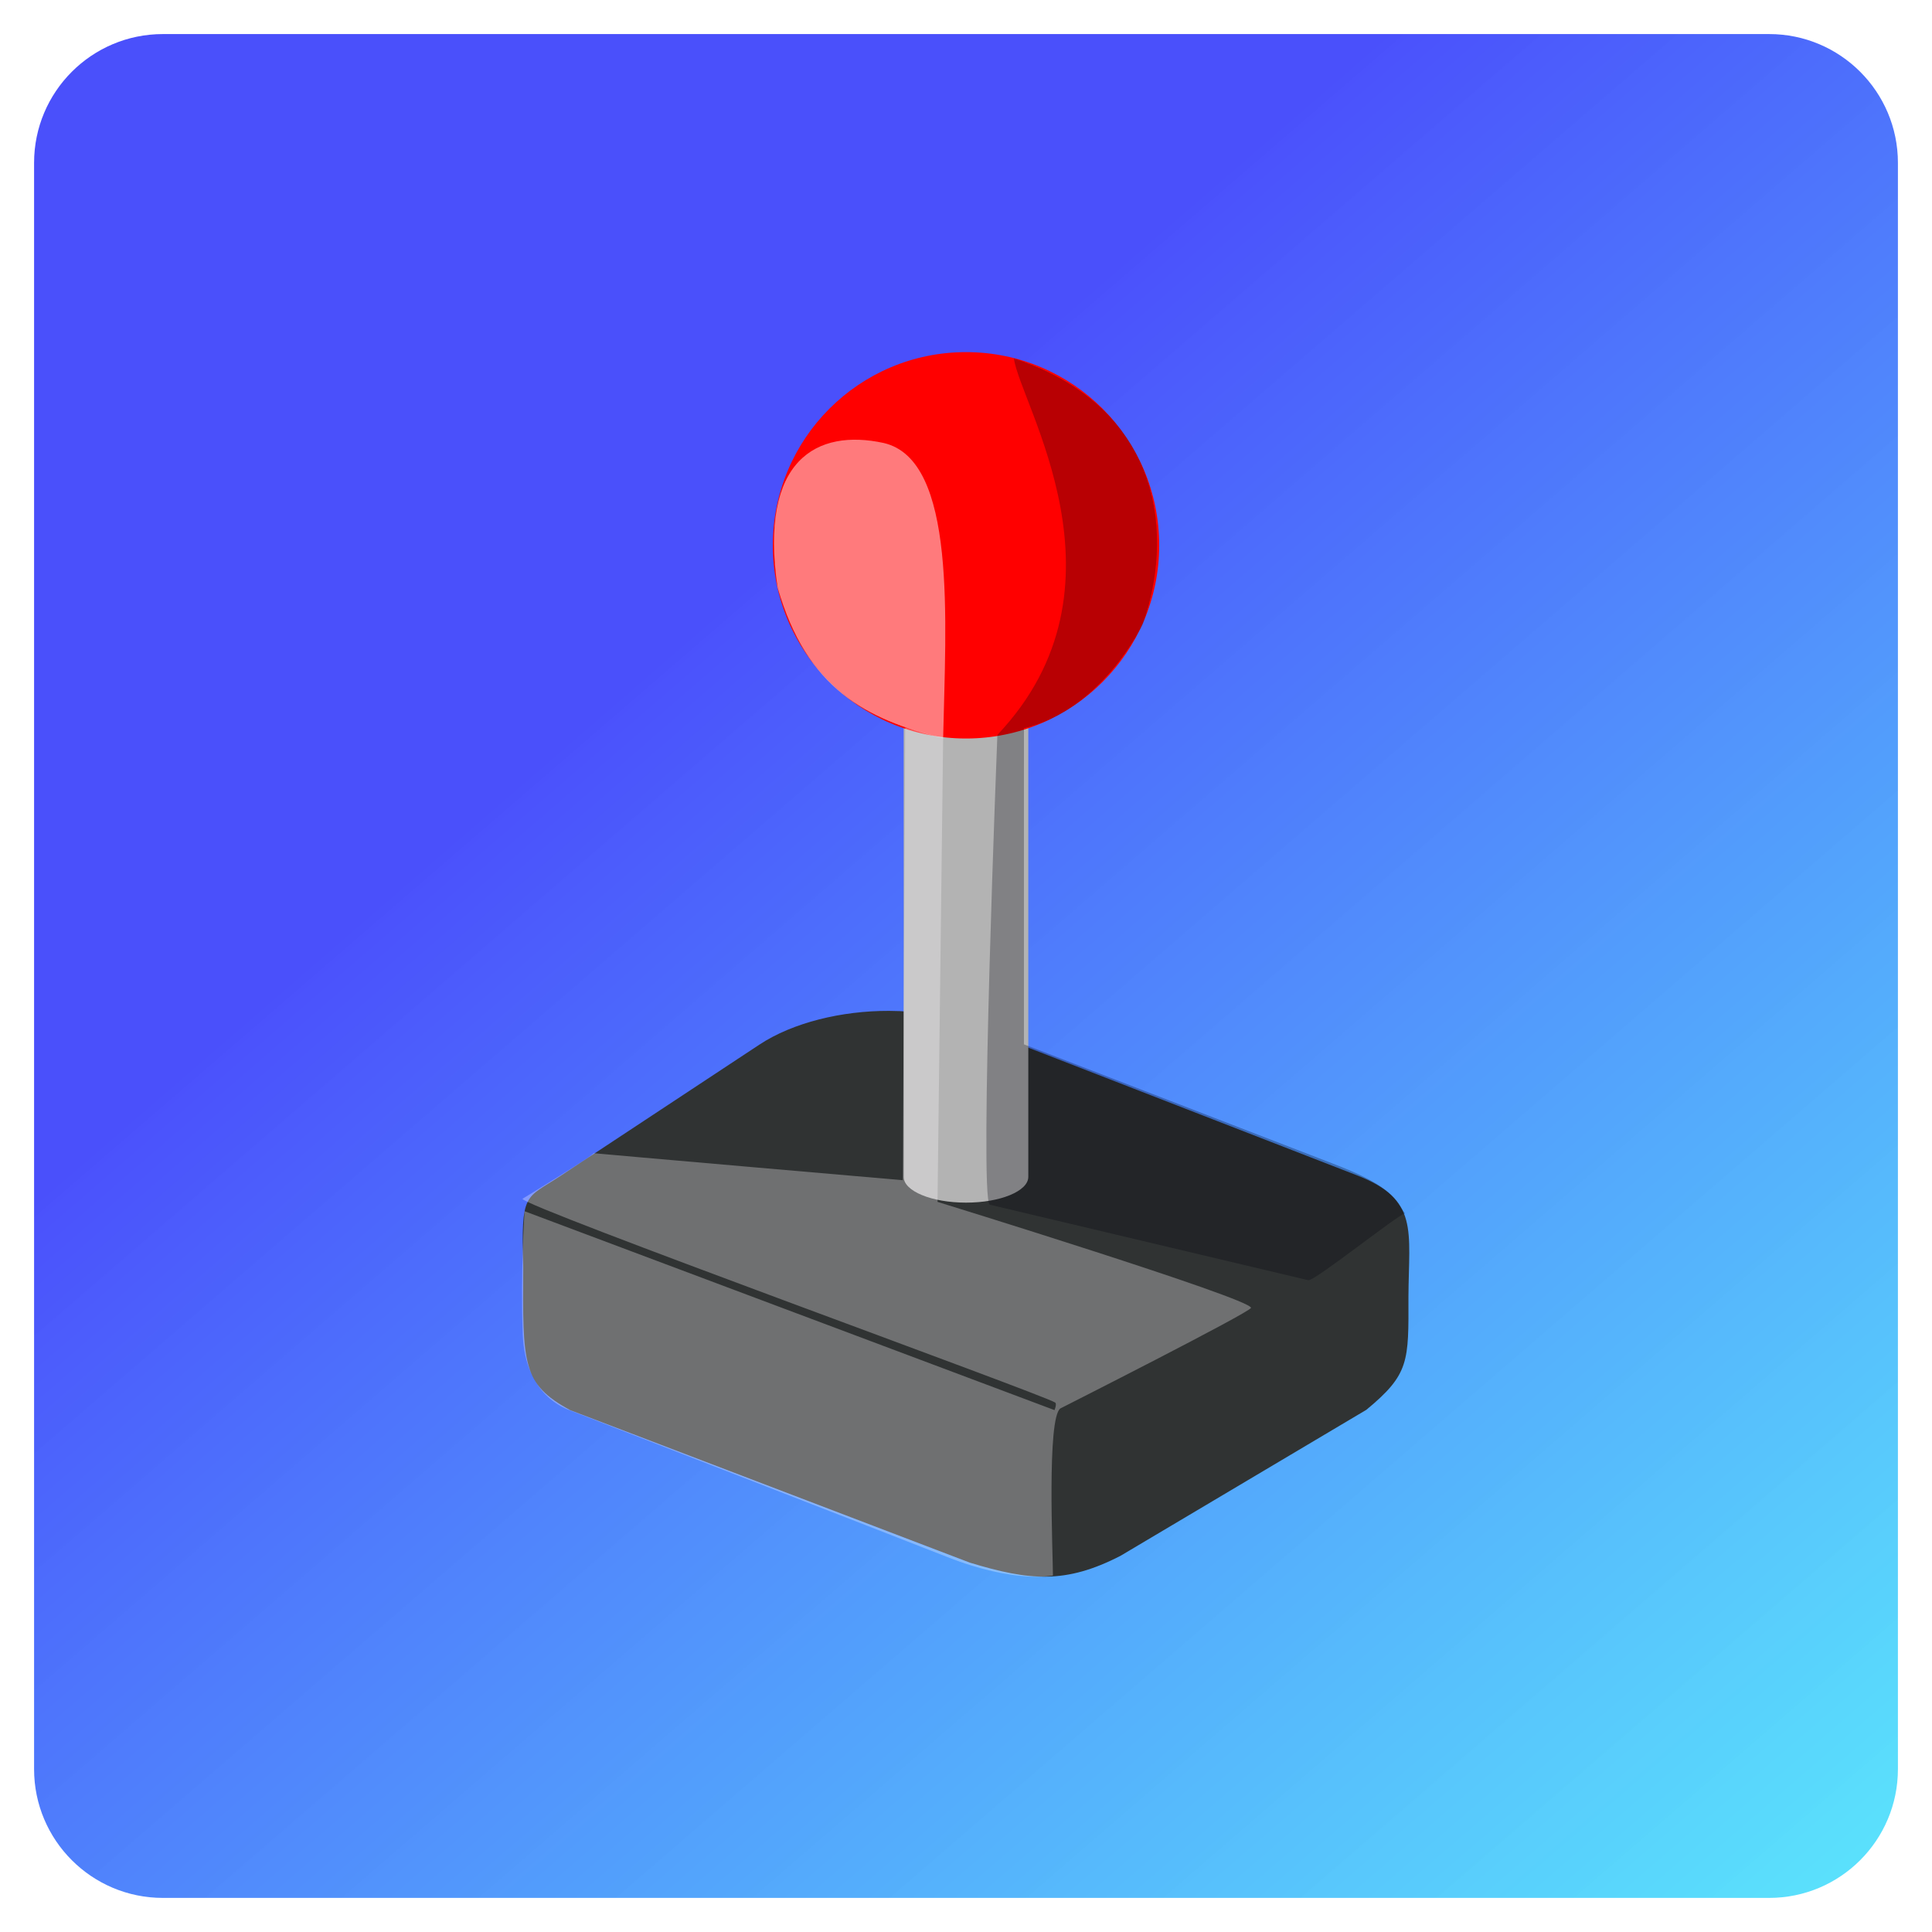
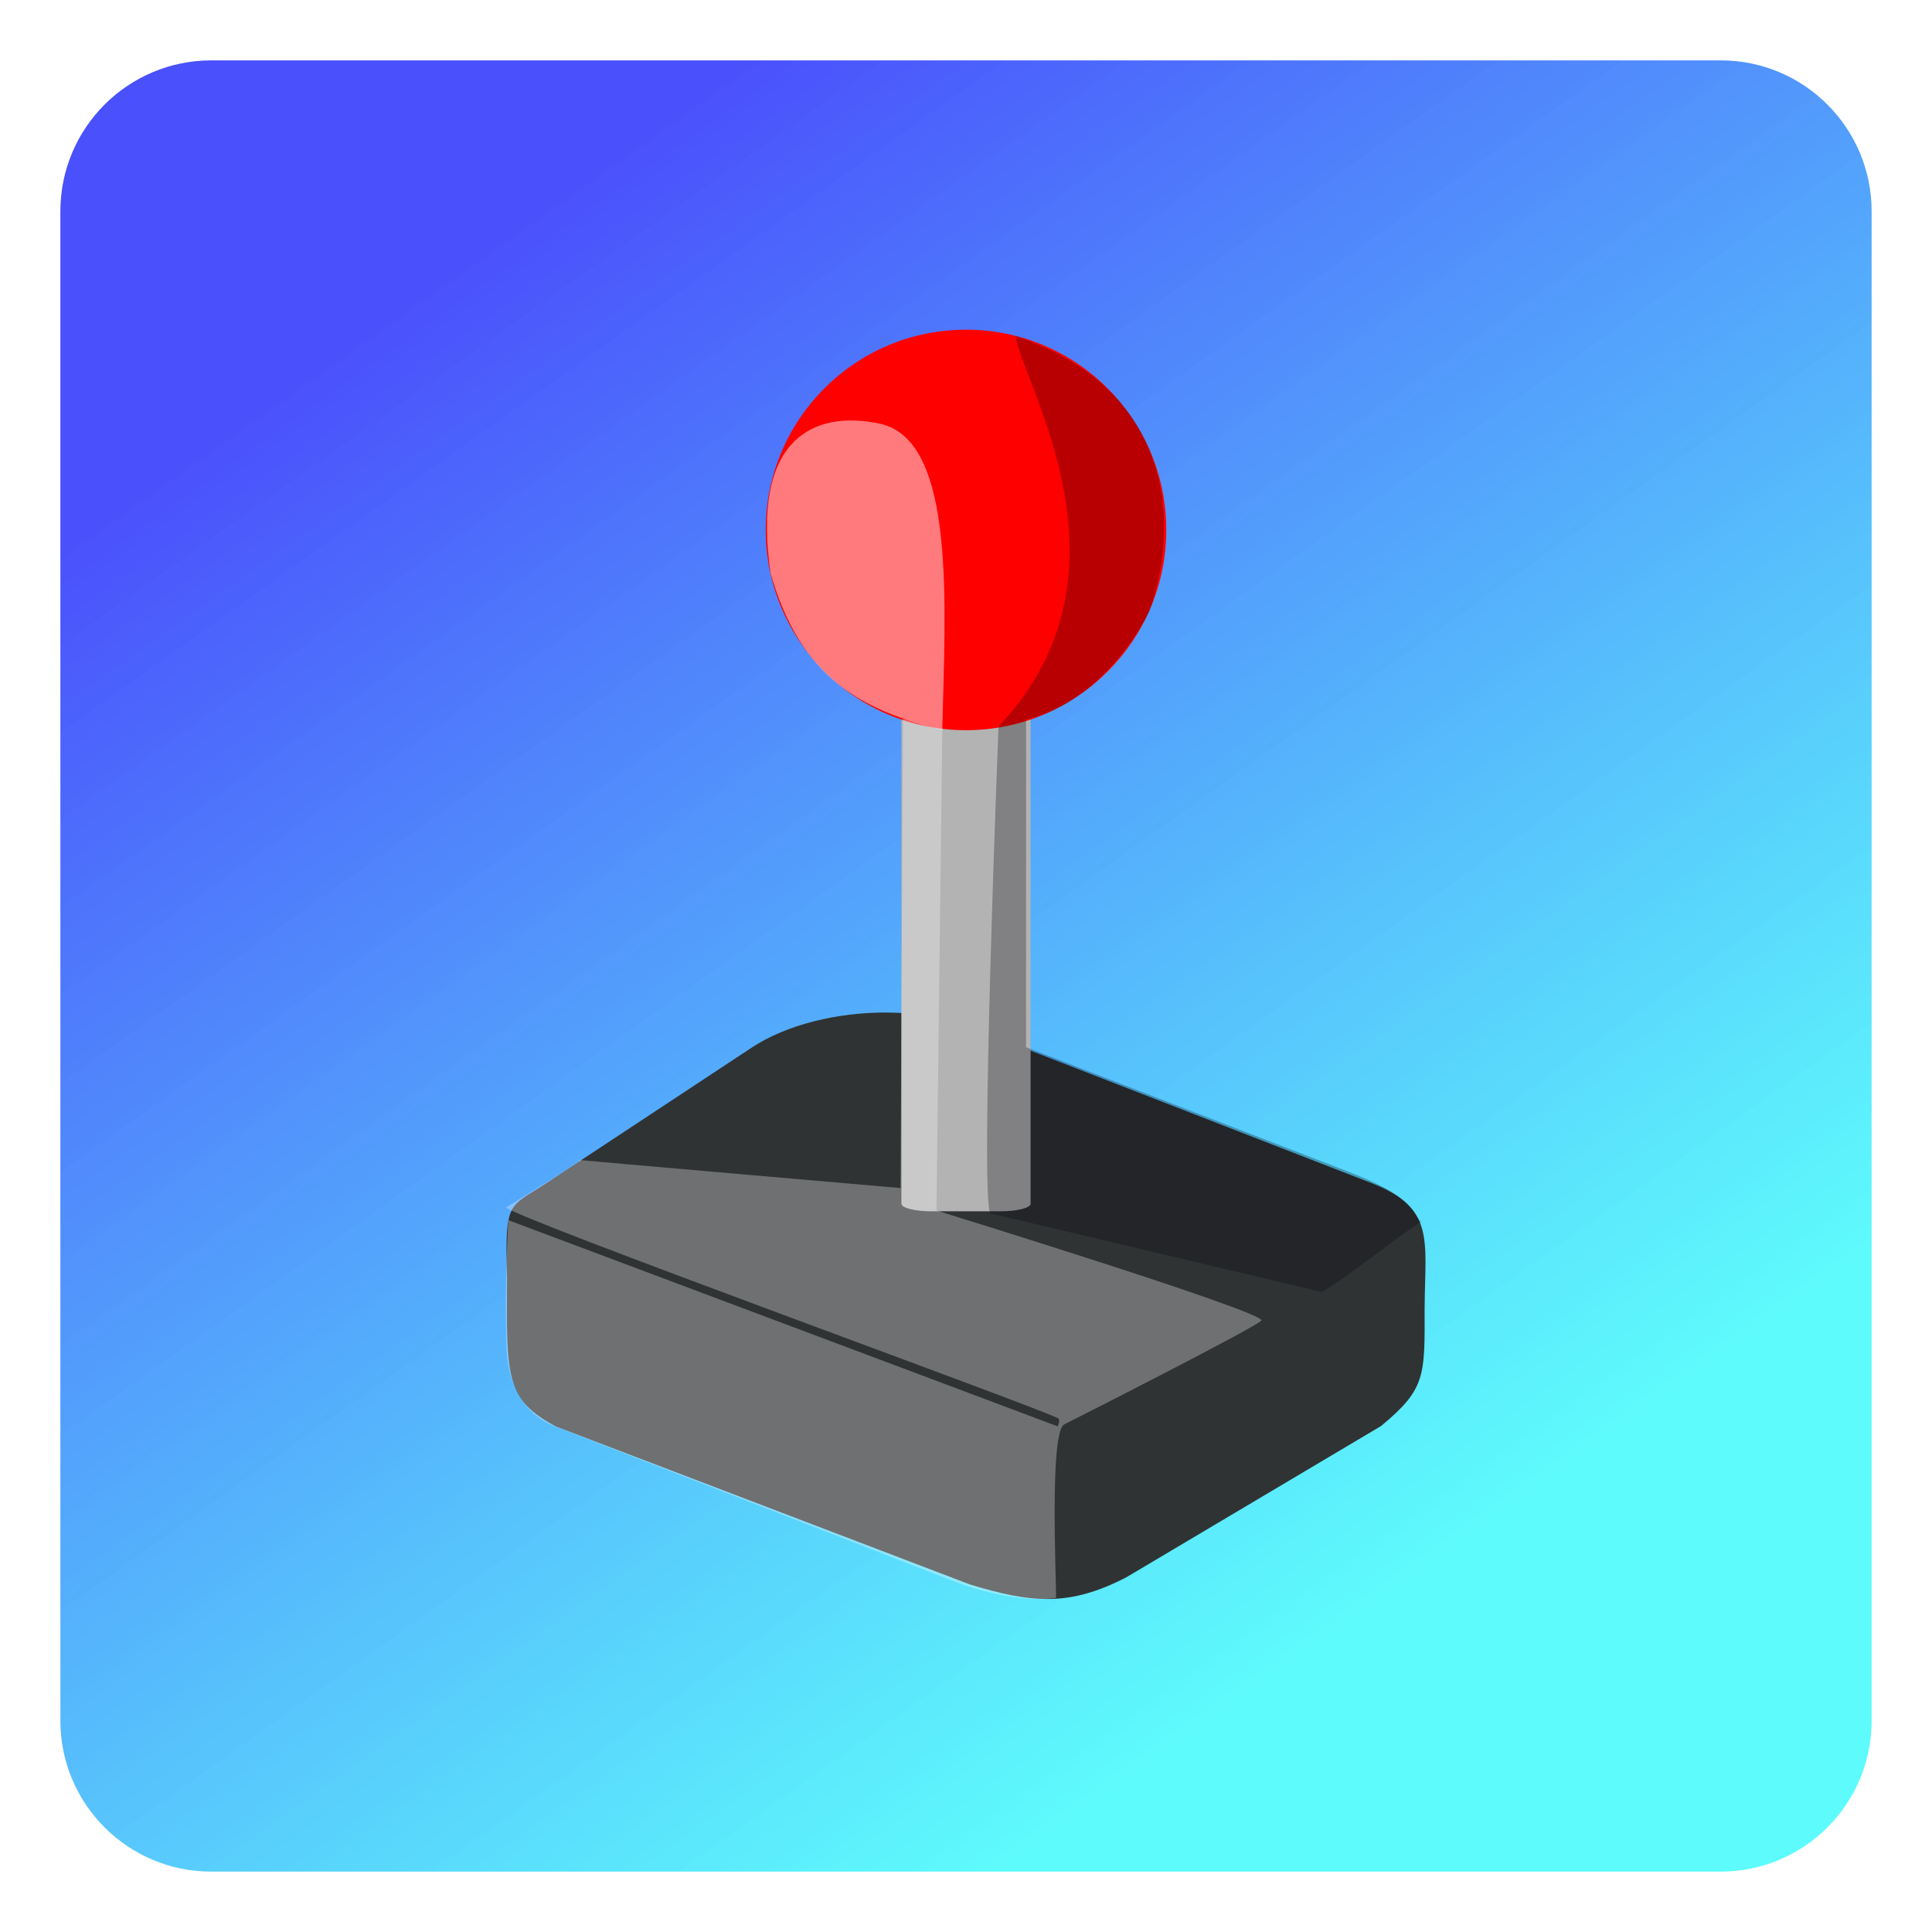
- <svg xmlns="http://www.w3.org/2000/svg" xmlns:xlink="http://www.w3.org/1999/xlink" width="150mm" height="150mm" viewBox="0 0 150 150" version="1.1" id="svg848">
+ <svg xmlns="http://www.w3.org/2000/svg" xmlns:xlink="http://www.w3.org/1999/xlink" width="512mm" height="512mm" viewBox="0 0 512 512" version="1.1" id="svg848">
  <defs id="defs830">
    <linearGradient id="linearGradient1447">
      <stop offset="0" stop-color="#2336fb" stop-opacity=".753" id="stop1443" style="stop-color:#232bfb;stop-opacity:0.822" />
      <stop offset="1" stop-color="#23f9fb" stop-opacity=".533" id="stop1445" style="stop-color:#23f9fb;stop-opacity:0.733" />
    </linearGradient>
    <linearGradient id="prefix__a">
      <stop offset="0" stop-color="#2336fb" stop-opacity=".753" id="stop824" />
      <stop offset="1" stop-color="#23f9fb" stop-opacity=".533" id="stop826" />
    </linearGradient>
-     <linearGradient xlink:href="#linearGradient1447" id="prefix__b" x1="36.248" y1="64.477" x2="139.34" y2="183.827" gradientUnits="userSpaceOnUse" gradientTransform="translate(30 99.205)" />
+     <linearGradient xlink:href="#linearGradient1447" id="prefix__b" x1="104.063" y1="82.49" x2="353.383" y2="432.837" gradientUnits="userSpaceOnUse" gradientTransform="translate(32.646,101.85)" />
    <linearGradient xlink:href="#prefix__a" id="prefix__b-2" x1="36.248" y1="64.477" x2="126.056" y2="198.621" gradientUnits="userSpaceOnUse" gradientTransform="translate(30,99.205)" />
  </defs>
-   <g transform="translate(-30 -99.205)" paint-order="stroke markers fill" id="g846">
-     <rect width="144.708" height="144.708" x="32.646" y="101.85" rx="10" ry="10" fill="url(#prefix__b)" stroke="#000000" stroke-width="5.292" stroke-linecap="round" stroke-linejoin="round" stroke-opacity="0.993" id="rect832" style="stroke:none;fill:url(#prefix__b)" />
-     <path style="font-variation-settings:normal;-inkscape-stroke:none" d="M99.026 177.689c-3.667-.012-7.47.906-10.071 2.623l-15.408 10.17c-2.81 1.857-3.096 1.201-2.924 7.113-.038 7.481-.11 9.066 3.653 11.095l31.023 11.838c4.646 1.413 7.442 1.662 11.696-.529l19.086-11.335c3.36-2.77 3.282-3.76 3.27-8.765.026-5.19.833-7.566-3.999-9.442l-30.164-11.716c-1.812-.704-3.962-1.045-6.162-1.052z" fill="#303333" fill-rule="evenodd" id="path834" />
-     <rect style="font-variation-settings:normal;-inkscape-stroke:none" width="9.675" height="39.295" x="100.162" y="153.282" rx="8" ry="2" fill="#b3b3b3" fill-rule="evenodd" id="rect836" />
-     <circle cx="105" cy="141.543" r="15" fill="red" id="circle838" />
-     <path d="M103.225 156.543l-.436 35.975s24.311 7.497 24.338 8.226c.012.316-14.802 7.813-14.802 7.813-1.054.762-.578 11.21-.576 12.972 0 0-2.916.643-8.188-1.432-5.271-2.075-29.3-11.387-29.3-11.387-.359-.15-3.482-1.166-3.673-5.877-.186-4.605.137-9.59.137-9.59l41.147 15.443s.204-.492.045-.591c-1.093-.684-41.371-15.235-41.352-15.815 0 0 5.808-3.545 5.505-3.548-.303-.003 24.023 2.103 24.023 2.103l.187-35.15z" fill="#fffbfe" fill-opacity=".303" id="path840" />
-     <path d="M103.225 156.543c-6.016-1.534-10.582-3.815-12.856-11.734-1.462-9.95 3.073-12.334 8.244-11.21 5.703 1.32 4.806 13.822 4.612 22.944z" fill="#fffbfe" fill-opacity=".488" id="path842" />
-     <path d="M118.729 147.66s-3.138 6.666-9.229 8.088l-.002 24.54 24.195 9.34c4.664 1.8 4.585 2.788 5.393 3.788-.434-.004-7.045 5.293-7.511 5.183l-24.738-5.865c-.823-.647.599-36.473.599-36.473 10.932-11.532 1.702-25.786 1.283-29.237 11.853 3.941 12.335 14.07 10.01 20.637z" fill="#00000e" fill-opacity=".279" id="path844" />
+   <g transform="translate(-32.646,-101.85)" paint-order="stroke markers fill" id="g846">
+     <rect width="480" height="480" x="48.646" y="117.85" rx="40" ry="40" fill="url(#prefix__b)" stroke="#000000" stroke-width="5.292" stroke-linecap="round" stroke-linejoin="round" stroke-opacity="0.993" id="rect832" style="fill:url(#prefix__b);fill-opacity:1;stroke:none" />
+     <path style="font-variation-settings:normal;stroke-width:1;-inkscape-stroke:none" d="m 267.509,370.181 c -12.974,-0.043 -26.43,3.206 -35.633,9.281 l -54.516,35.983 c -9.942,6.57 -10.954,4.249 -10.346,25.167 -0.134,26.469 -0.389,32.077 12.925,39.256 l 109.764,41.885 c 16.438,4.999 26.331,5.88 41.382,-1.872 l 67.529,-40.105 c 11.888,-9.801 11.612,-13.303 11.57,-31.012 0.092,-18.363 2.947,-26.77 -14.149,-33.407 L 289.311,373.903 c -6.411,-2.491 -14.018,-3.697 -21.802,-3.722 z" fill="#303333" fill-rule="evenodd" id="path834" />
+     <rect style="font-variation-settings:normal;stroke-width:1;-inkscape-stroke:none" width="34.232" height="139.032" x="271.528" y="283.825" rx="8" ry="2" fill="#b3b3b3" fill-rule="evenodd" id="rect836" />
+     <circle cx="288.646" cy="242.29" r="53.072" fill="#ff0000" id="circle838" style="stroke-width:1" />
+     <path d="m 282.366,295.363 -1.543,127.285 c 0,0 86.016,26.526 86.112,29.105 0.042,1.118 -52.372,27.644 -52.372,27.644 -3.729,2.696 -2.045,39.663 -2.038,45.897 0,0 -10.317,2.275 -28.97,-5.067 -18.65,-7.342 -103.668,-40.289 -103.668,-40.289 -1.27,-0.531 -12.32,-4.125 -12.996,-20.794 -0.658,-16.293 0.485,-33.931 0.485,-33.931 l 145.585,54.64 c 0,0 0.722,-1.741 0.159,-2.091 -3.867,-2.42 -146.377,-53.904 -146.31,-55.956 0,0 20.55,-12.543 19.478,-12.553 -1.072,-0.011 84.997,7.441 84.997,7.441 l 0.662,-124.366 z" fill="#fffbfe" fill-opacity="0.303" id="path840" style="stroke-width:1" />
+     <path d="m 282.366,295.363 c -21.286,-5.428 -37.441,-13.498 -45.487,-41.517 -5.173,-35.205 10.873,-43.64 29.169,-39.663 20.178,4.67 17.004,48.904 16.318,81.18 z" fill="#fffbfe" fill-opacity="0.488" id="path842" style="stroke-width:1" />
+     <path d="m 337.221,263.933 c 0,0 -11.103,23.585 -32.654,28.617 l -0.007,86.826 85.606,33.046 c 16.502,6.369 16.222,9.864 19.081,13.403 -1.536,-0.014 -24.926,18.727 -26.575,18.338 l -87.527,-20.751 c -2.912,-2.289 2.119,-129.047 2.119,-129.047 38.679,-40.802 6.022,-91.235 4.539,-103.445 41.938,13.944 43.643,49.782 35.417,73.017 z" fill="#00000e" fill-opacity="0.279" id="path844" style="stroke-width:1" />
  </g>
</svg>
